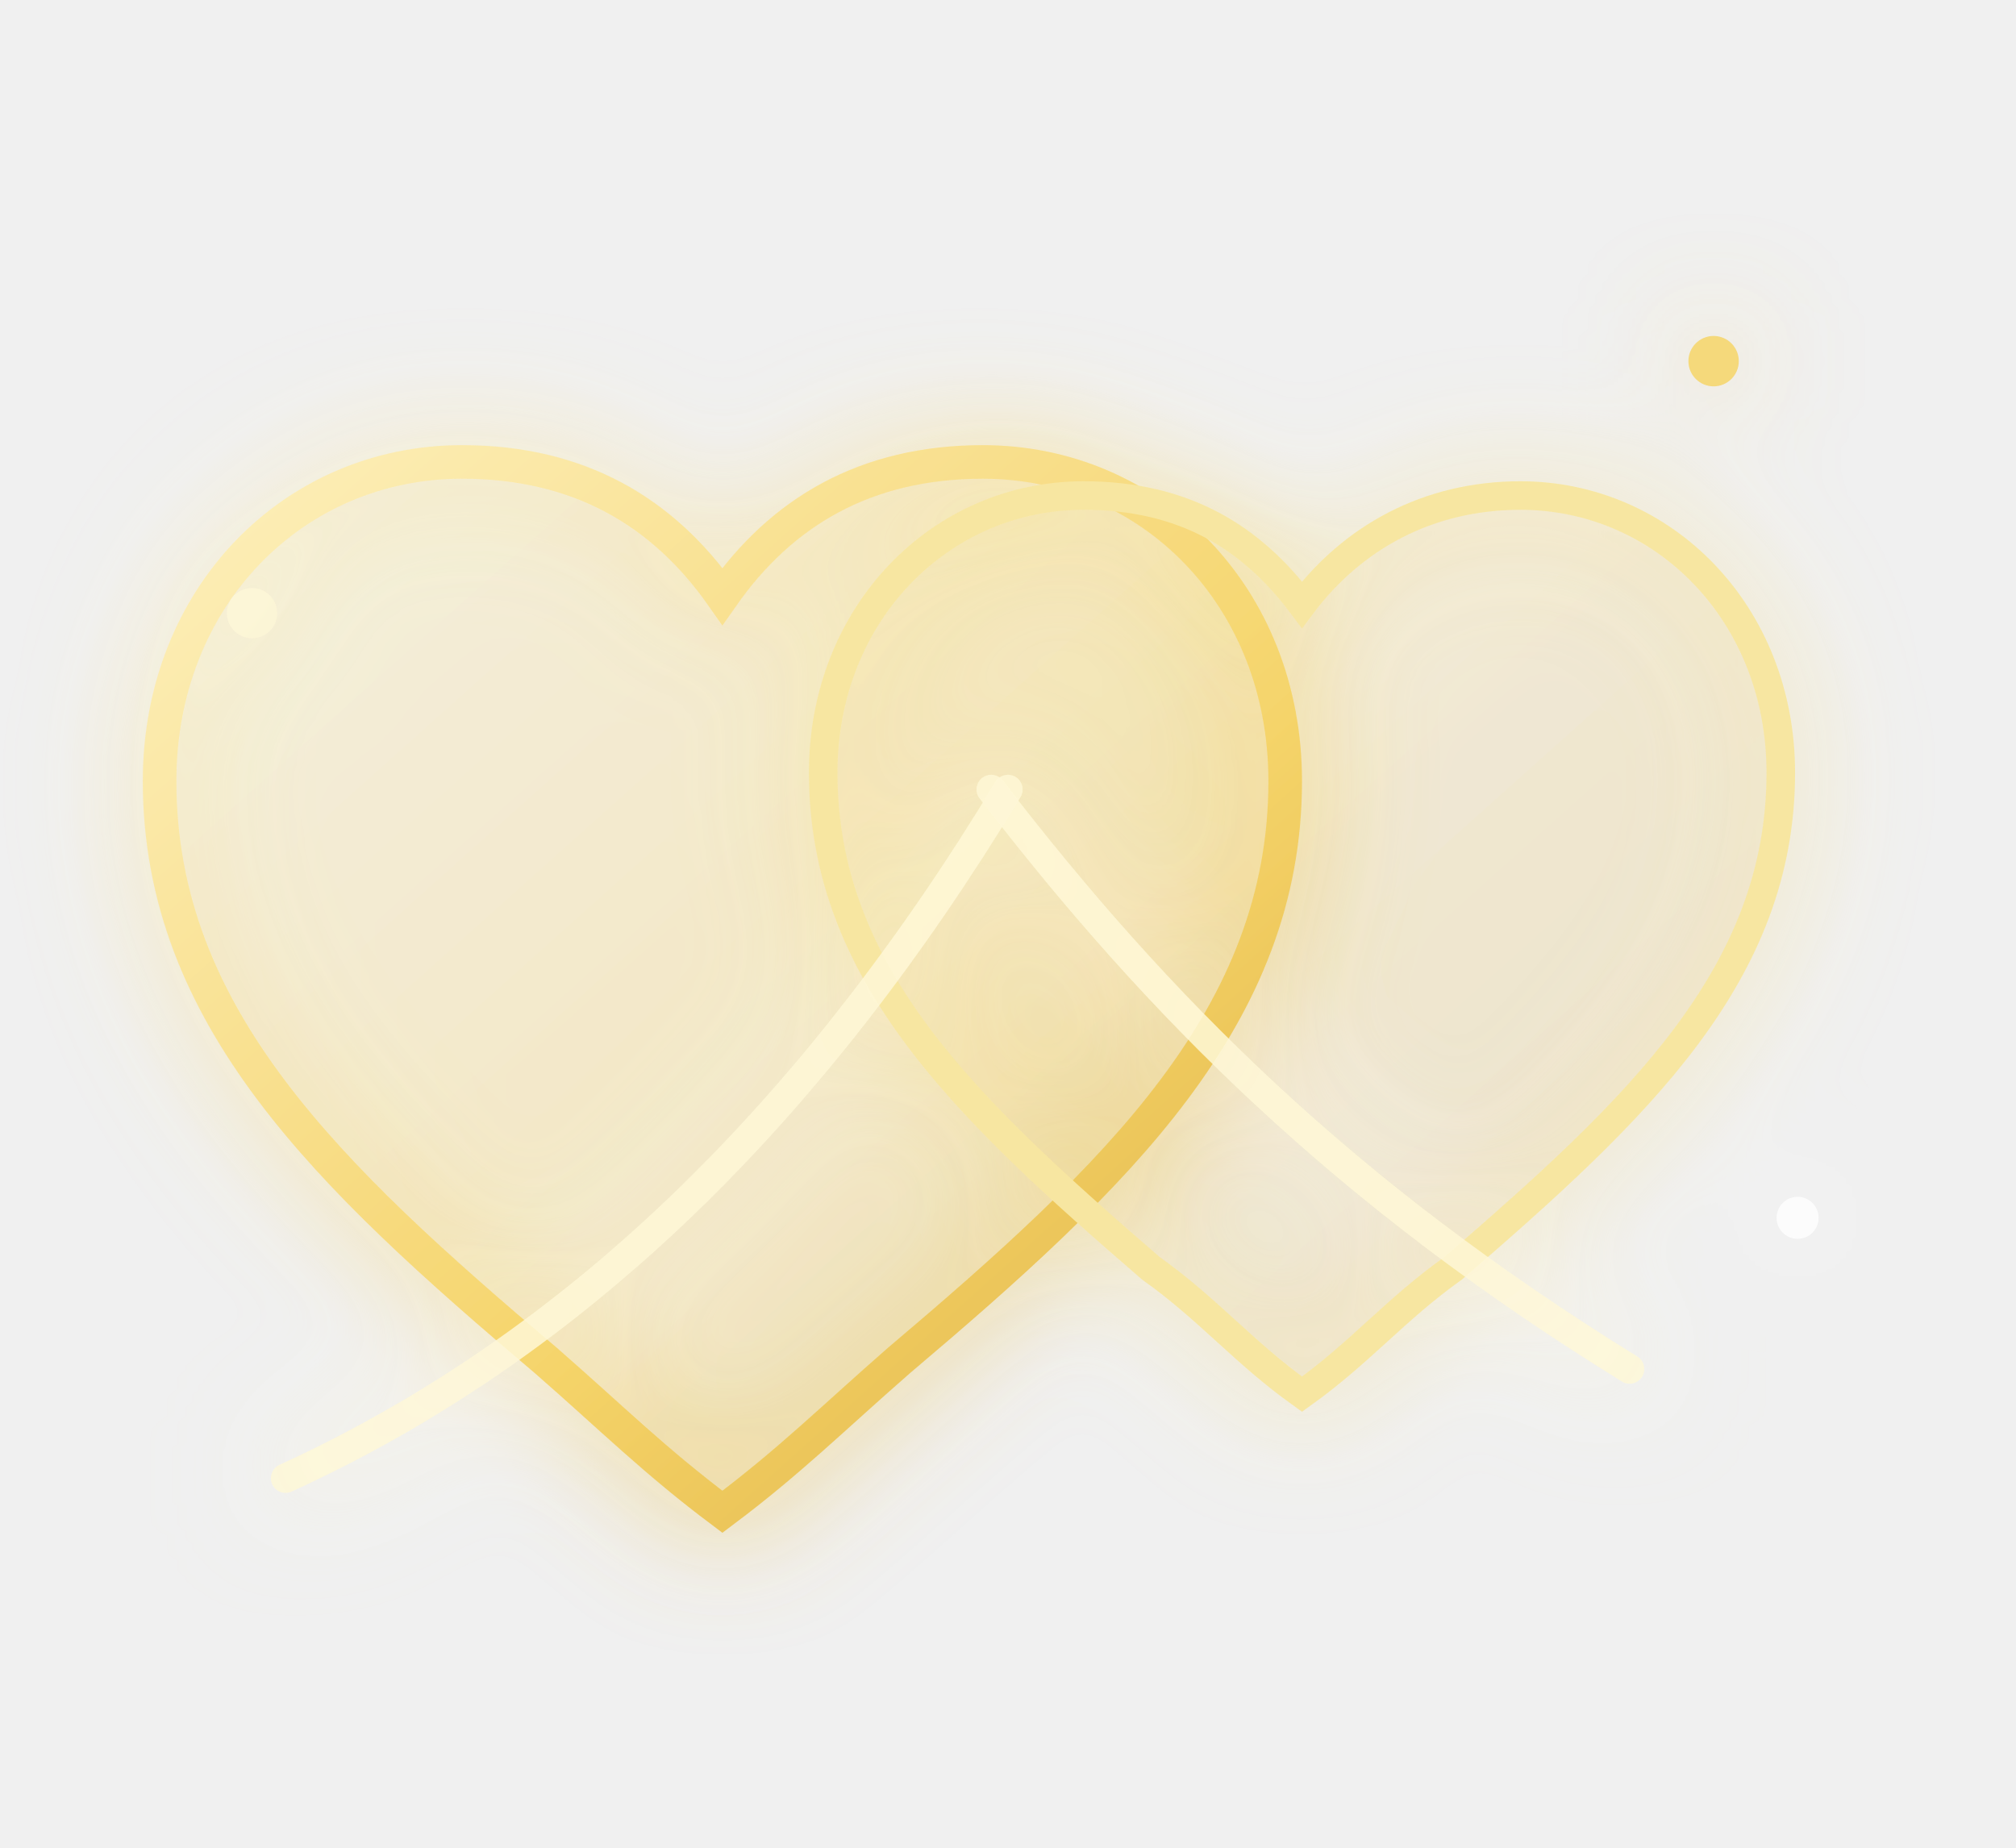
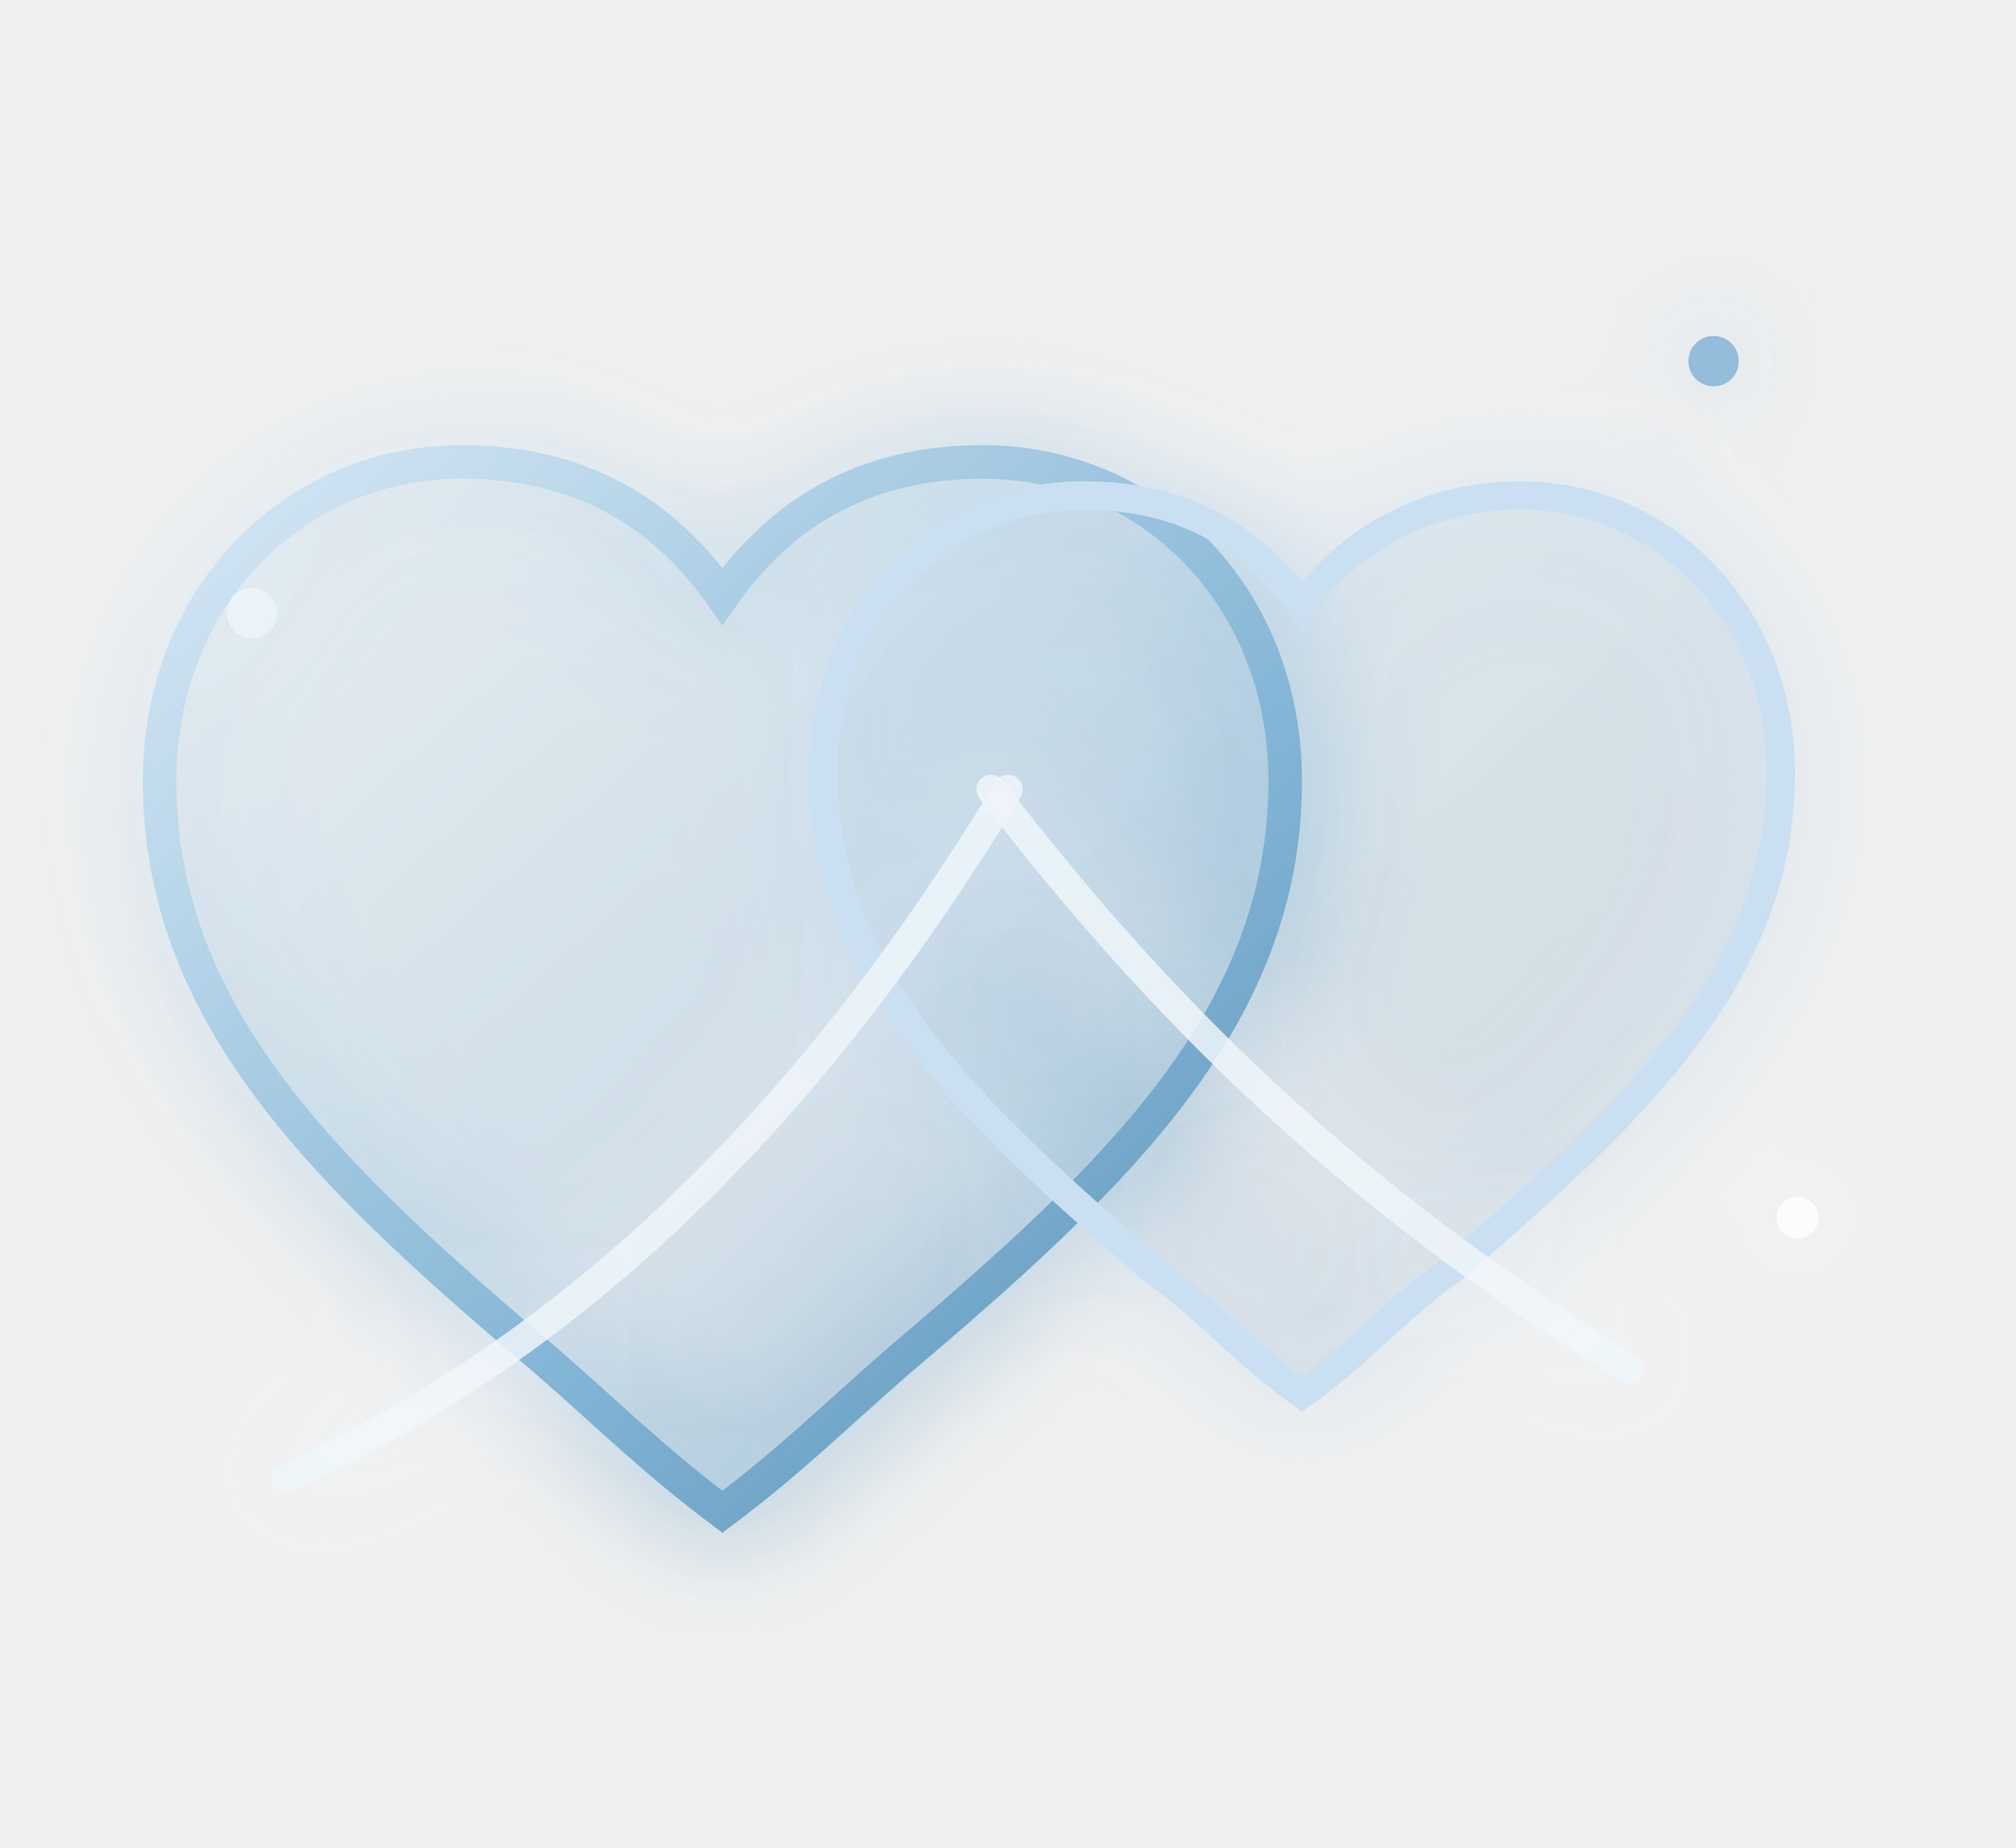
<svg xmlns="http://www.w3.org/2000/svg" viewBox="0 0 240 220" fill="none">
  <defs>
    <linearGradient id="g2" x1="35" y1="20" x2="205" y2="210" gradientUnits="userSpaceOnUse">
-       <stop stop-color="#FFF4C7" />
-       <stop offset="0.5" stop-color="#F6D365" />
-       <stop offset="1" stop-color="#C89217" />
+       <stop stop-color="#E3F0FA" />
+       <stop offset="0.5" stop-color="#7FB3D5" />
+       <stop offset="1" stop-color="#2F6F99" />
    </linearGradient>
    <filter id="glow2" x="-40%" y="-40%" width="180%" height="180%">
      <feGaussianBlur stdDeviation="7" result="blur" />
      <feMerge>
        <feMergeNode in="blur" />
        <feMergeNode in="SourceGraphic" />
      </feMerge>
    </filter>
  </defs>
  <g filter="url(#glow2)" opacity=".96">
    <path d="M86 180c-8-6-13-11-21-18-26-22-46-41-46-69 0-22 16-38 36-38 14 0 24 6 31 16 7-10 17-16 31-16 20 0 36 16 36 38 0 28-20 47-46 69-8 7-13 12-21 18Z" fill="url(#g2)" fill-opacity=".18" stroke="url(#g2)" stroke-width="4" />
-     <path d="M155 166c-7-5-11-10-18-15-22-19-39-35-39-59 0-19 14-33 31-33 12 0 20 5 26 13 6-8 15-13 26-13 17 0 31 14 31 33 0 24-17 40-39 59-7 5-11 10-18 15Z" fill="url(#g2)" fill-opacity=".11" stroke="#F8E69E" stroke-width="3.4" />
-     <path d="M34 176c35-16 63-44 86-82" stroke="#FFF8D6" stroke-width="3.5" stroke-linecap="round" opacity=".85" />
-     <path d="M118 94c20 26 42 48 76 69" stroke="#FFF8D6" stroke-width="3.5" stroke-linecap="round" opacity=".85" />
-     <circle cx="30" cy="73" r="3" fill="#FFF8D6" opacity=".75" />
-     <circle cx="204" cy="43" r="3" fill="#F6D365" opacity=".85" />
+     <path d="M155 166c-7-5-11-10-18-15-22-19-39-35-39-59 0-19 14-33 31-33 12 0 20 5 26 13 6-8 15-13 26-13 17 0 31 14 31 33 0 24-17 40-39 59-7 5-11 10-18 15Z" fill="url(#g2)" fill-opacity=".11" stroke="#C9E0F2" stroke-width="3.4" />
+     <path d="M34 176c35-16 63-44 86-82" stroke="#EEF6FC" stroke-width="3.5" stroke-linecap="round" opacity=".85" />
+     <path d="M118 94c20 26 42 48 76 69" stroke="#EEF6FC" stroke-width="3.5" stroke-linecap="round" opacity=".85" />
+     <circle cx="30" cy="73" r="3" fill="#EEF6FC" opacity=".75" />
+     <circle cx="204" cy="43" r="3" fill="#7FB3D5" opacity=".85" />
    <circle cx="214" cy="145" r="2.5" fill="#FFFFFF" opacity=".85" />
  </g>
</svg>
